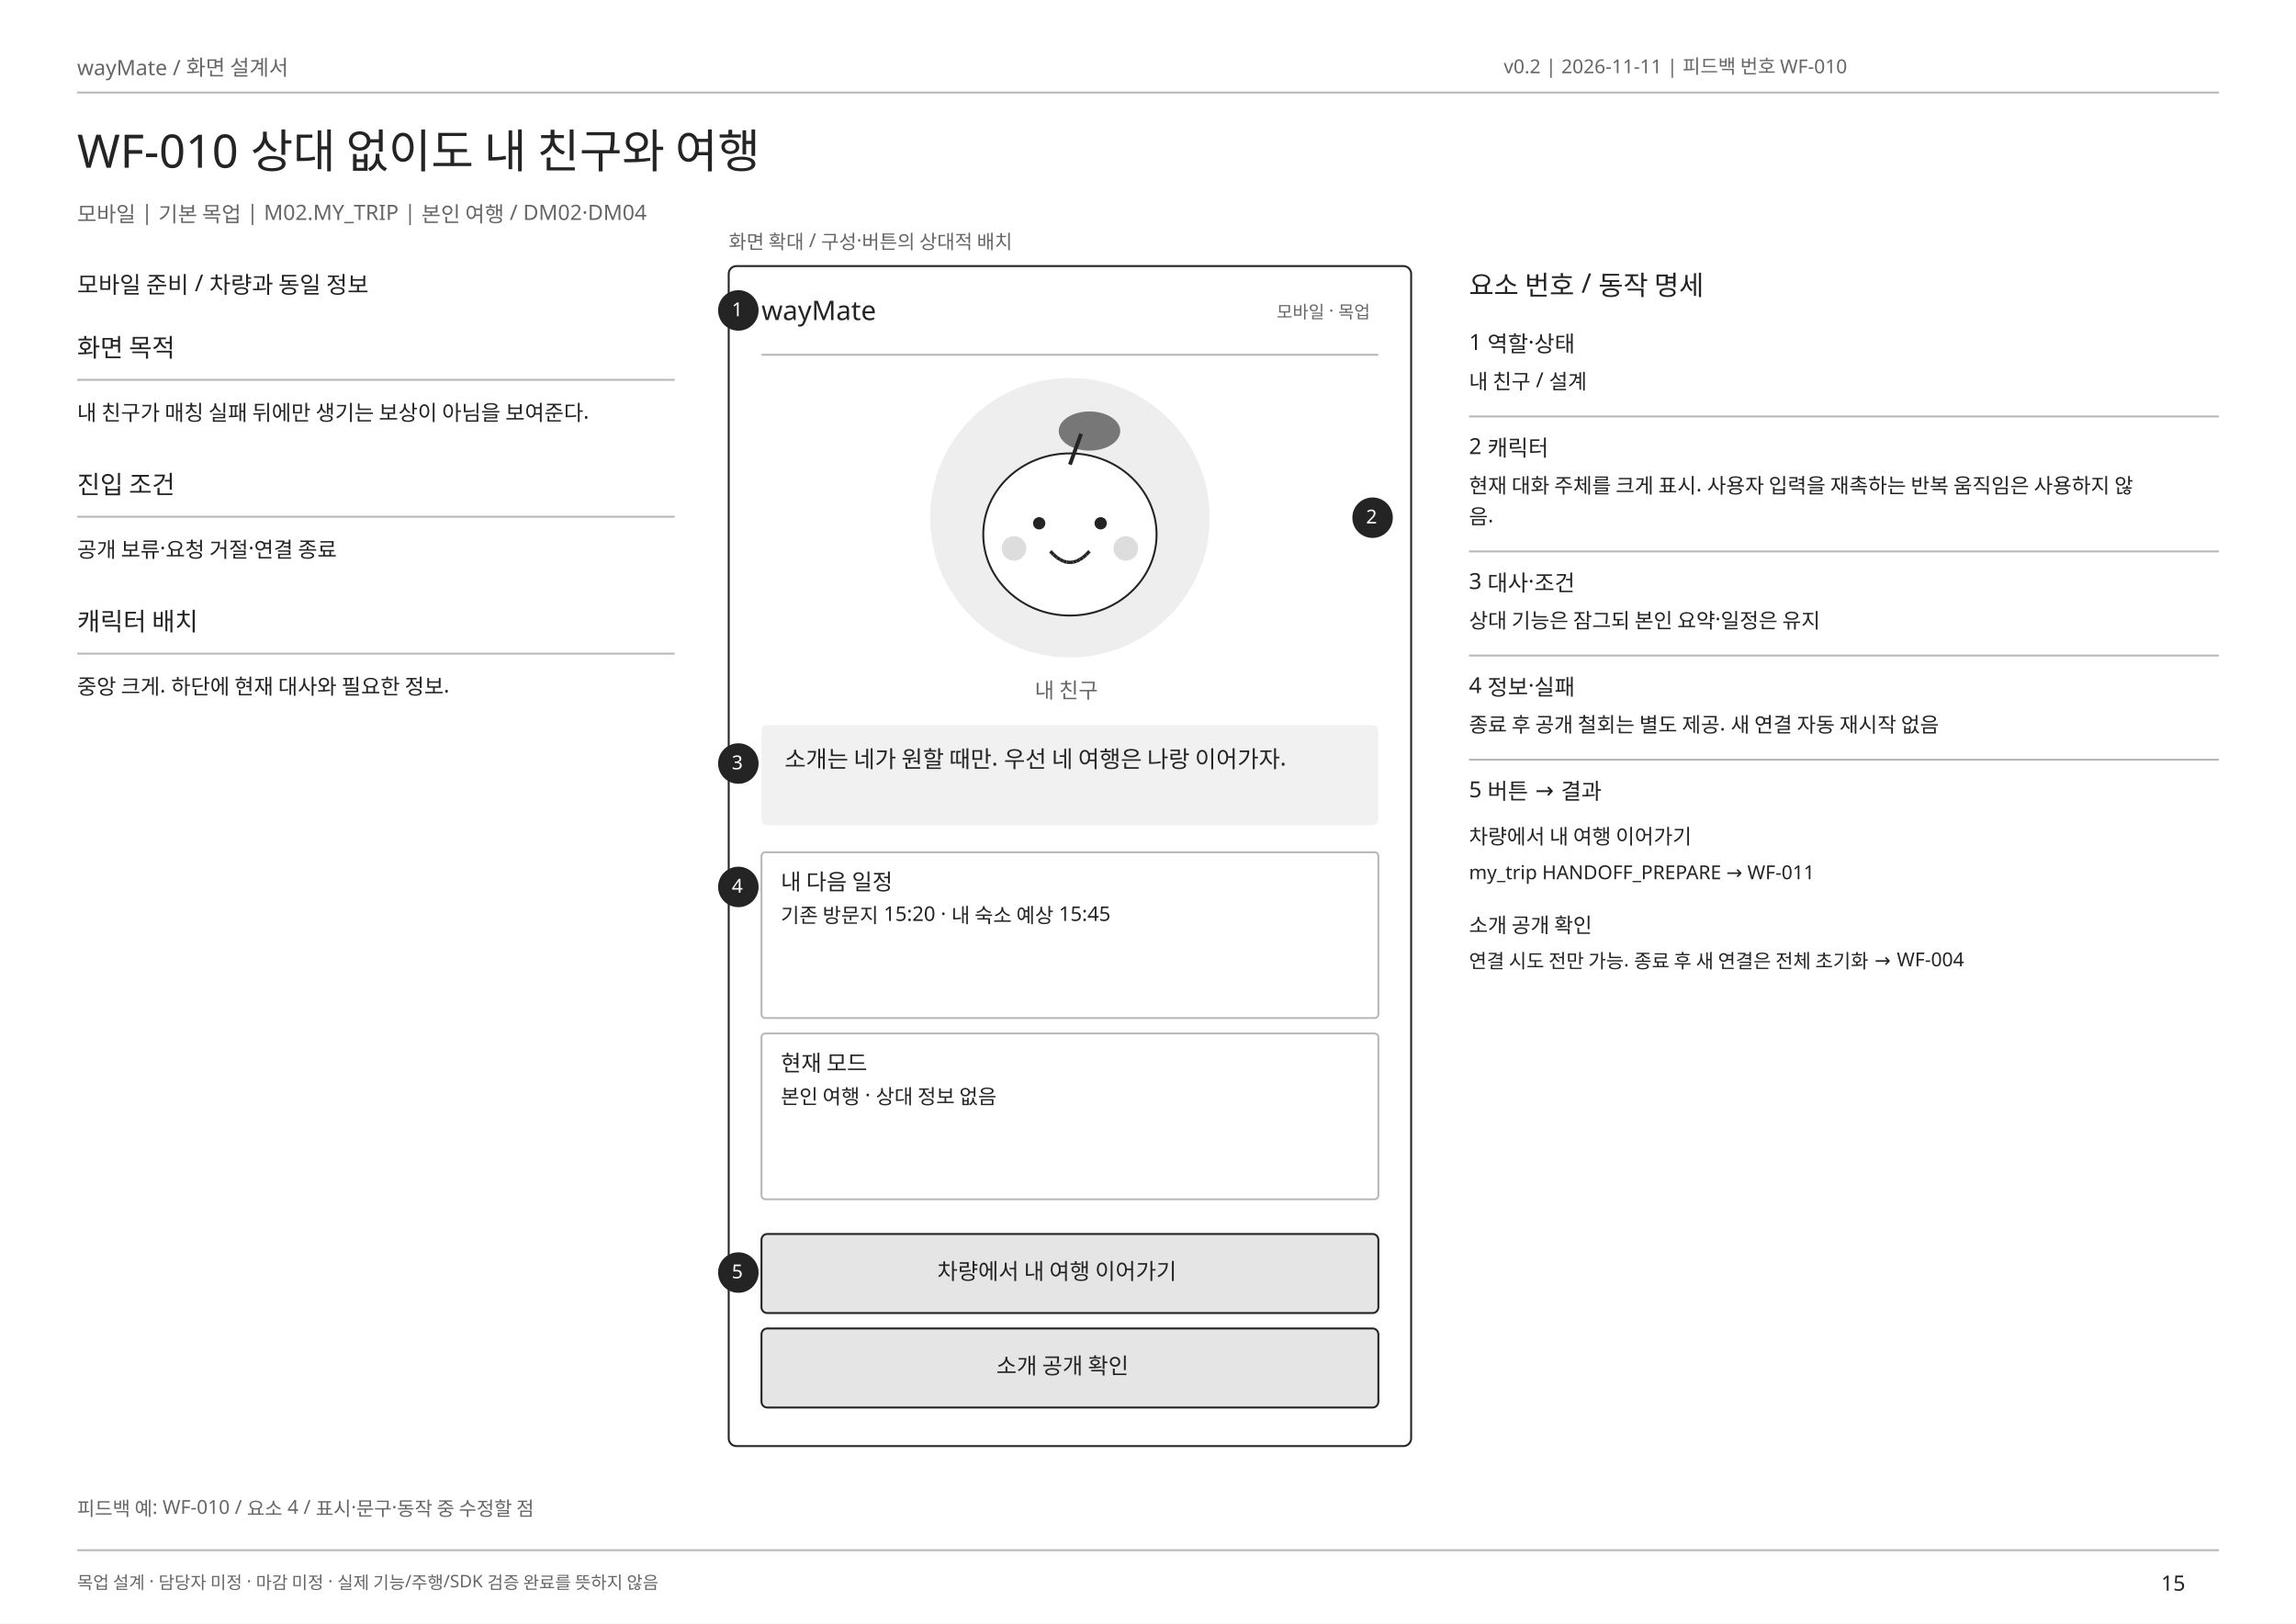
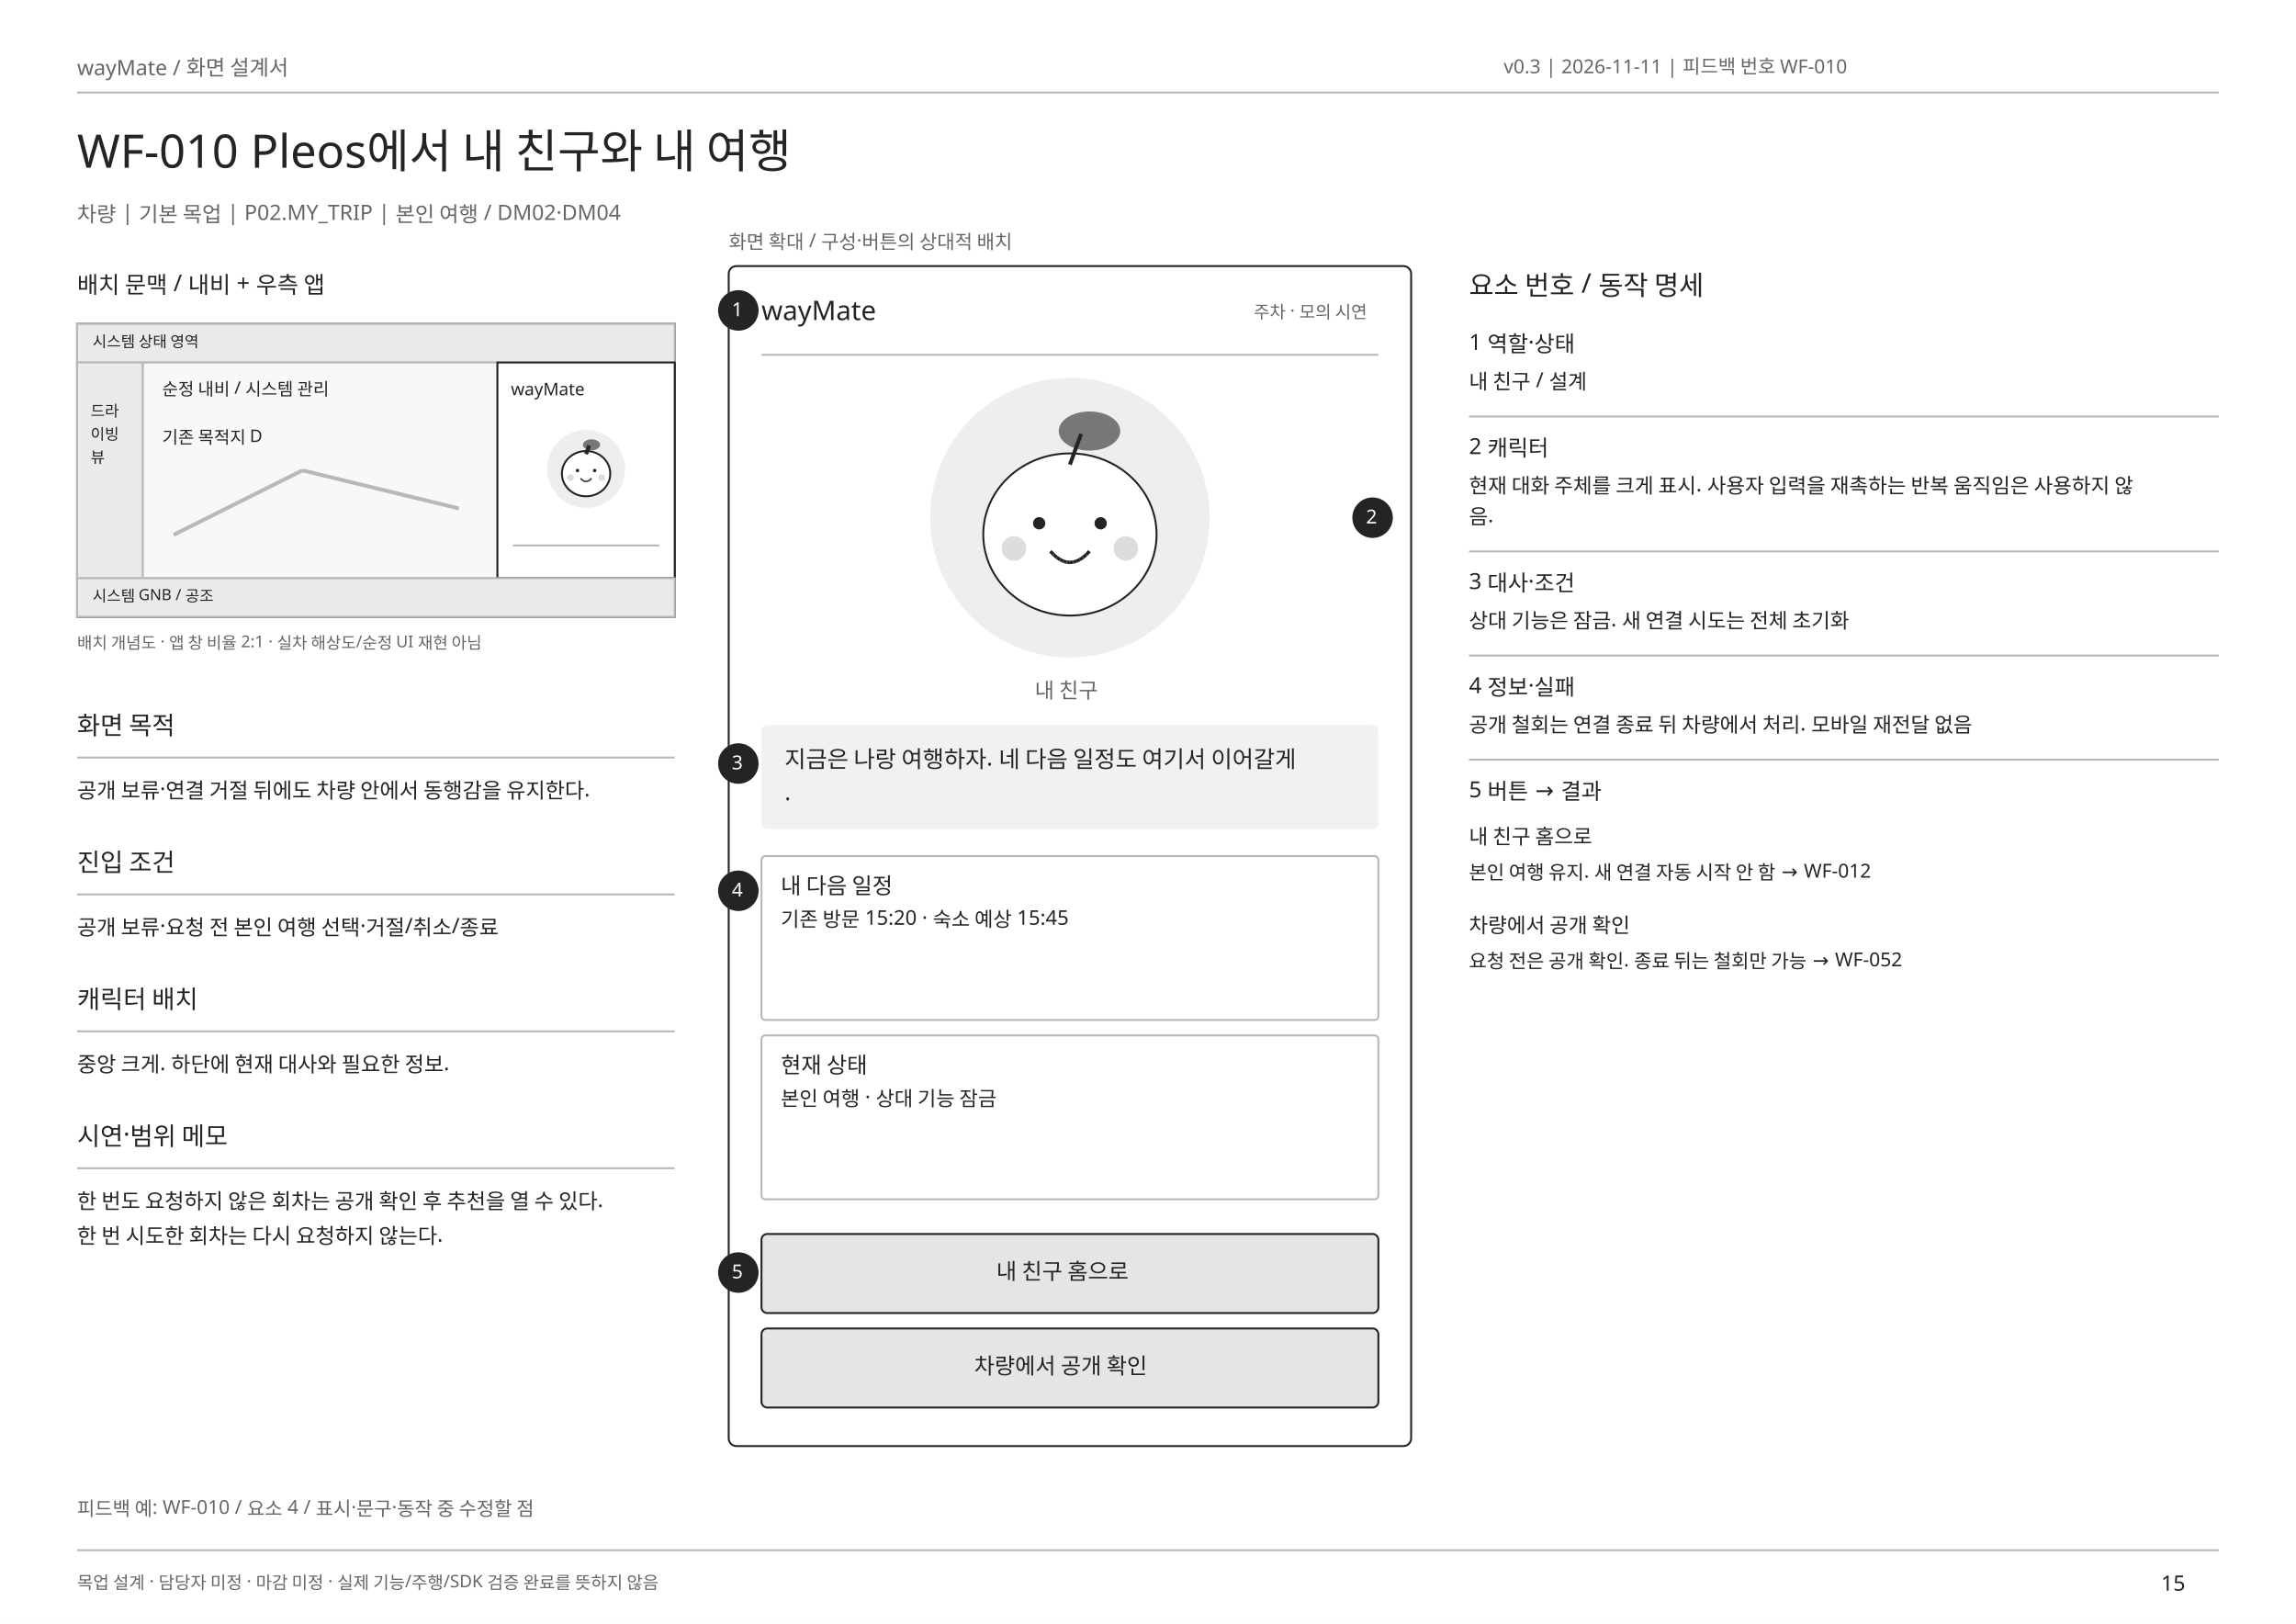
<svg xmlns="http://www.w3.org/2000/svg" width="1191" height="842" viewBox="0 0 1191 842" role="img" aria-labelledby="title desc">
  <rect width="1191" height="842" fill="white" />
  <rect x="0" y="0" width="1191" height="842" rx="0" fill="#FFFFFF" stroke="none" stroke-width="1" />
  <text x="40" y="39.0" font-family="AppleGothic,Apple SD Gothic Neo,Malgun Gothic,sans-serif" font-size="11" fill="#666666">wayMate / 화면 설계서</text>
-   <text x="780" y="38.0" font-family="AppleGothic,Apple SD Gothic Neo,Malgun Gothic,sans-serif" font-size="10" fill="#666666">v0.2  |  2026-11-11  |  피드백 번호 WF-010</text>
+   <text x="780" y="38.0" font-family="AppleGothic,Apple SD Gothic Neo,Malgun Gothic,sans-serif" font-size="10" fill="#666666">v0.3  |  2026-11-11  |  피드백 번호 WF-010</text>
  <line x1="40" y1="48" x2="1151" y2="48" stroke="#B8B8B8" stroke-width="1" />
-   <text x="40" y="87.0" font-family="AppleGothic,Apple SD Gothic Neo,Malgun Gothic,sans-serif" font-size="24" fill="#242424">WF-010  상대 없이도 내 친구와 여행</text>
+   <text x="40" y="87.0" font-family="AppleGothic,Apple SD Gothic Neo,Malgun Gothic,sans-serif" font-size="24" fill="#242424">WF-010  Pleos에서 내 친구와 내 여행</text>
  <line x1="40" y1="804" x2="1151" y2="804" stroke="#B8B8B8" stroke-width="1" />
  <text x="40" y="824.0" font-family="AppleGothic,Apple SD Gothic Neo,Malgun Gothic,sans-serif" font-size="9" fill="#666666">목업 설계 · 담당자 미정 · 마감 미정 · 실제 기능/주행/SDK 검증 완료를 뜻하지 않음</text>
  <text x="1121" y="825.0" font-family="AppleGothic,Apple SD Gothic Neo,Malgun Gothic,sans-serif" font-size="11" fill="#242424">15</text>
-   <text x="40" y="115.0" font-family="AppleGothic,Apple SD Gothic Neo,Malgun Gothic,sans-serif" font-size="11" fill="#666666">모바일  |  기본 목업  |  M02.MY_TRIP  |  본인 여행 / DM02·DM04</text>
-   <text x="40" y="152.0" font-family="AppleGothic,Apple SD Gothic Neo,Malgun Gothic,sans-serif" font-size="12" fill="#242424">모바일 준비 / 차량과 동일 정보</text>
-   <text x="40" y="185.0" font-family="AppleGothic,Apple SD Gothic Neo,Malgun Gothic,sans-serif" font-size="13" fill="#242424">화면 목적</text>
-   <line x1="40" y1="197" x2="350" y2="197" stroke="#B8B8B8" stroke-width="1" />
-   <text x="40" y="218" font-family="AppleGothic,Apple SD Gothic Neo,Malgun Gothic,sans-serif" font-size="11" fill="#242424">내 친구가 매칭 실패 뒤에만 생기는 보상이 아님을 보여준다.</text>
-   <text x="40" y="256.0" font-family="AppleGothic,Apple SD Gothic Neo,Malgun Gothic,sans-serif" font-size="13" fill="#242424">진입 조건</text>
-   <line x1="40" y1="268" x2="350" y2="268" stroke="#B8B8B8" stroke-width="1" />
-   <text x="40" y="289" font-family="AppleGothic,Apple SD Gothic Neo,Malgun Gothic,sans-serif" font-size="11" fill="#242424">공개 보류·요청 거절·연결 종료</text>
-   <text x="40" y="327.0" font-family="AppleGothic,Apple SD Gothic Neo,Malgun Gothic,sans-serif" font-size="13" fill="#242424">캐릭터 배치</text>
-   <line x1="40" y1="339" x2="350" y2="339" stroke="#B8B8B8" stroke-width="1" />
-   <text x="40" y="360" font-family="AppleGothic,Apple SD Gothic Neo,Malgun Gothic,sans-serif" font-size="11" fill="#242424">중앙 크게. 하단에 현재 대사와 필요한 정보.</text>
+   <text x="40" y="115.0" font-family="AppleGothic,Apple SD Gothic Neo,Malgun Gothic,sans-serif" font-size="11" fill="#666666">차량  |  기본 목업  |  P02.MY_TRIP  |  본인 여행 / DM02·DM04</text>
+   <text x="40" y="152.0" font-family="AppleGothic,Apple SD Gothic Neo,Malgun Gothic,sans-serif" font-size="12" fill="#242424">배치 문맥 / 내비 + 우측 앱</text>
+   <rect x="40" y="168" width="310" height="151.9" rx="0" fill="#FAFAFA" stroke="#242424" stroke-width="1" />
+   <rect x="40" y="168" width="310" height="20" rx="0" fill="#EAEAEA" stroke="#B8B8B8" stroke-width="1" />
+   <text x="48" y="180.0" font-family="AppleGothic,Apple SD Gothic Neo,Malgun Gothic,sans-serif" font-size="8" fill="#242424">시스템 상태 영역</text>
+   <rect x="40" y="188" width="34.1" height="111.9" rx="0" fill="#EAEAEA" stroke="#B8B8B8" stroke-width="1" />
+   <text x="47" y="216.0" font-family="AppleGothic,Apple SD Gothic Neo,Malgun Gothic,sans-serif" font-size="8" fill="#242424">드라</text>
+   <text x="47" y="228.0" font-family="AppleGothic,Apple SD Gothic Neo,Malgun Gothic,sans-serif" font-size="8" fill="#242424">이빙</text>
+   <text x="47" y="240.0" font-family="AppleGothic,Apple SD Gothic Neo,Malgun Gothic,sans-serif" font-size="8" fill="#242424">뷰</text>
+   <rect x="74.1" y="188" width="183.933" height="111.9" rx="0" fill="#F8F8F8" stroke="#B8B8B8" stroke-width="1" />
+   <text x="84.1" y="205.0" font-family="AppleGothic,Apple SD Gothic Neo,Malgun Gothic,sans-serif" font-size="9" fill="#242424">순정 내비 / 시스템 관리</text>
+   <text x="84.1" y="230.0" font-family="AppleGothic,Apple SD Gothic Neo,Malgun Gothic,sans-serif" font-size="9" fill="#242424">기존 목적지 D</text>
+   <line x1="90.1" y1="277.368" x2="156.87" y2="243.95" stroke="#B8B8B8" stroke-width="2" />
+   <line x1="156.87" y1="243.95" x2="238.033" y2="263.697" stroke="#B8B8B8" stroke-width="2" />
+   <rect x="258.033" y="188" width="91.967" height="111.9" rx="0" fill="#FFFFFF" stroke="#242424" stroke-width="1" />
+   <text x="265.033" y="205.0" font-family="AppleGothic,Apple SD Gothic Neo,Malgun Gothic,sans-serif" font-size="9" fill="#242424">wayMate</text>
+   <ellipse cx="304.017" cy="243.233" rx="20.233" ry="20.233" fill="#EEEEEE" stroke="none" />
+   <ellipse cx="304.017" cy="245.661" rx="12.544" ry="11.735" fill="#FFFFFF" stroke="#242424" />
+   <ellipse cx="306.849" cy="230.688" rx="4.451" ry="2.833" fill="#777777" stroke="none" />
+   <line x1="304.017" y1="235.544" x2="305.635" y2="231.093" stroke="#242424" stroke-width="2" />
+   <ellipse cx="299.565" cy="244.042" rx="0.89" ry="0.89" fill="#242424" stroke="none" />
+   <ellipse cx="308.468" cy="244.042" rx="0.89" ry="0.89" fill="#242424" stroke="none" />
+   <ellipse cx="295.924" cy="247.684" rx="1.78" ry="1.78" fill="#DDDDDD" stroke="none" />
+   <ellipse cx="312.11" cy="247.684" rx="1.78" ry="1.78" fill="#DDDDDD" stroke="none" />
+   <line x1="301.184" y1="248.089" x2="301.656" y2="248.583" stroke="#242424" stroke-width="0.8" />
+   <line x1="301.656" y1="248.583" x2="302.128" y2="248.988" stroke="#242424" stroke-width="0.8" />
+   <line x1="302.128" y1="248.988" x2="302.6" y2="249.302" stroke="#242424" stroke-width="0.8" />
+   <line x1="302.6" y1="249.302" x2="303.072" y2="249.527" stroke="#242424" stroke-width="0.8" />
+   <line x1="303.072" y1="249.527" x2="303.545" y2="249.662" stroke="#242424" stroke-width="0.8" />
+   <line x1="303.545" y1="249.662" x2="304.017" y2="249.707" stroke="#242424" stroke-width="0.8" />
+   <line x1="304.017" y1="249.707" x2="304.489" y2="249.662" stroke="#242424" stroke-width="0.8" />
+   <line x1="304.489" y1="249.662" x2="304.961" y2="249.527" stroke="#242424" stroke-width="0.8" />
+   <line x1="304.961" y1="249.527" x2="305.433" y2="249.302" stroke="#242424" stroke-width="0.8" />
+   <line x1="305.433" y1="249.302" x2="305.905" y2="248.988" stroke="#242424" stroke-width="0.8" />
+   <line x1="305.905" y1="248.988" x2="306.377" y2="248.583" stroke="#242424" stroke-width="0.8" />
+   <line x1="306.377" y1="248.583" x2="306.849" y2="248.089" stroke="#242424" stroke-width="0.8" />
+   <line x1="266.033" y1="282.9" x2="342" y2="282.9" stroke="#B8B8B8" stroke-width="1" />
+   <rect x="40" y="299.9" width="310" height="20" rx="0" fill="#EAEAEA" stroke="#B8B8B8" stroke-width="1" />
+   <text x="48" y="311.9" font-family="AppleGothic,Apple SD Gothic Neo,Malgun Gothic,sans-serif" font-size="8" fill="#242424">시스템 GNB / 공조</text>
+   <text x="40" y="336.4" font-family="AppleGothic,Apple SD Gothic Neo,Malgun Gothic,sans-serif" font-size="8.5" fill="#666666">배치 개념도 · 앱 창 비율 2:1 · 실차 해상도/순정 UI 재현 아님</text>
+   <text x="40" y="380.9" font-family="AppleGothic,Apple SD Gothic Neo,Malgun Gothic,sans-serif" font-size="13" fill="#242424">화면 목적</text>
+   <line x1="40" y1="392.9" x2="350" y2="392.9" stroke="#B8B8B8" stroke-width="1" />
+   <text x="40" y="413.9" font-family="AppleGothic,Apple SD Gothic Neo,Malgun Gothic,sans-serif" font-size="11" fill="#242424">공개 보류·연결 거절 뒤에도 차량 안에서 동행감을 유지한다.</text>
+   <text x="40" y="451.9" font-family="AppleGothic,Apple SD Gothic Neo,Malgun Gothic,sans-serif" font-size="13" fill="#242424">진입 조건</text>
+   <line x1="40" y1="463.9" x2="350" y2="463.9" stroke="#B8B8B8" stroke-width="1" />
+   <text x="40" y="484.9" font-family="AppleGothic,Apple SD Gothic Neo,Malgun Gothic,sans-serif" font-size="11" fill="#242424">공개 보류·요청 전 본인 여행 선택·거절/취소/종료</text>
+   <text x="40" y="522.9" font-family="AppleGothic,Apple SD Gothic Neo,Malgun Gothic,sans-serif" font-size="13" fill="#242424">캐릭터 배치</text>
+   <line x1="40" y1="534.9" x2="350" y2="534.9" stroke="#B8B8B8" stroke-width="1" />
+   <text x="40" y="555.9" font-family="AppleGothic,Apple SD Gothic Neo,Malgun Gothic,sans-serif" font-size="11" fill="#242424">중앙 크게. 하단에 현재 대사와 필요한 정보.</text>
+   <text x="40" y="593.9" font-family="AppleGothic,Apple SD Gothic Neo,Malgun Gothic,sans-serif" font-size="13" fill="#242424">시연·범위 메모</text>
+   <line x1="40" y1="605.9" x2="350" y2="605.9" stroke="#B8B8B8" stroke-width="1" />
+   <text x="40" y="626.9" font-family="AppleGothic,Apple SD Gothic Neo,Malgun Gothic,sans-serif" font-size="11" fill="#242424">한 번도 요청하지 않은 회차는 공개 확인 후 추천을 열 수 있다.</text>
+   <text x="40" y="644.9" font-family="AppleGothic,Apple SD Gothic Neo,Malgun Gothic,sans-serif" font-size="11" fill="#242424">한 번 시도한 회차는 다시 요청하지 않는다.</text>
  <text x="378" y="129.0" font-family="AppleGothic,Apple SD Gothic Neo,Malgun Gothic,sans-serif" font-size="10" fill="#666666">화면 확대 / 구성·버튼의 상대적 배치</text>
  <rect x="378" y="138" width="354" height="612" rx="4" fill="#FFFFFF" stroke="#242424" stroke-width="1" />
  <text x="395" y="166.0" font-family="AppleGothic,Apple SD Gothic Neo,Malgun Gothic,sans-serif" font-size="14" fill="#242424">wayMate</text>
-   <text x="662.215" y="165.0" font-family="AppleGothic,Apple SD Gothic Neo,Malgun Gothic,sans-serif" font-size="9" fill="#666666">모바일 · 목업</text>
+   <text x="650.335" y="165.0" font-family="AppleGothic,Apple SD Gothic Neo,Malgun Gothic,sans-serif" font-size="9" fill="#666666">주차 · 모의 시연</text>
  <ellipse cx="383.0" cy="161.0" rx="10.0" ry="10.0" fill="#242424" stroke="#242424" />
  <text x="379.6" y="164.0" font-family="AppleGothic,Apple SD Gothic Neo,Malgun Gothic,sans-serif" font-size="10" fill="#FFFFFF">1</text>
  <line x1="395" y1="184" x2="715" y2="184" stroke="#B8B8B8" stroke-width="1" />
  <ellipse cx="555.0" cy="268.5" rx="72.5" ry="72.5" fill="#EEEEEE" stroke="none" />
  <ellipse cx="555.0" cy="277.2" rx="44.95" ry="42.05" fill="#FFFFFF" stroke="#242424" />
  <ellipse cx="565.15" cy="223.55" rx="15.95" ry="10.15" fill="#777777" stroke="none" />
  <line x1="555.0" y1="240.95" x2="560.8" y2="225.0" stroke="#242424" stroke-width="2" />
  <ellipse cx="539.05" cy="271.4" rx="3.19" ry="3.19" fill="#242424" stroke="none" />
  <ellipse cx="570.95" cy="271.4" rx="3.19" ry="3.19" fill="#242424" stroke="none" />
  <ellipse cx="526.0" cy="284.45" rx="6.38" ry="6.38" fill="#DDDDDD" stroke="none" />
  <ellipse cx="584.0" cy="284.45" rx="6.38" ry="6.38" fill="#DDDDDD" stroke="none" />
  <line x1="544.85" y1="285.9" x2="546.542" y2="287.672" stroke="#242424" stroke-width="1.74" />
  <line x1="546.542" y1="287.672" x2="548.233" y2="289.122" stroke="#242424" stroke-width="1.74" />
  <line x1="548.233" y1="289.122" x2="549.925" y2="290.25" stroke="#242424" stroke-width="1.74" />
  <line x1="549.925" y1="290.25" x2="551.617" y2="291.056" stroke="#242424" stroke-width="1.74" />
  <line x1="551.617" y1="291.056" x2="553.308" y2="291.539" stroke="#242424" stroke-width="1.74" />
  <line x1="553.308" y1="291.539" x2="555.0" y2="291.7" stroke="#242424" stroke-width="1.74" />
  <line x1="555.0" y1="291.7" x2="556.692" y2="291.539" stroke="#242424" stroke-width="1.74" />
  <line x1="556.692" y1="291.539" x2="558.383" y2="291.056" stroke="#242424" stroke-width="1.74" />
  <line x1="558.383" y1="291.056" x2="560.075" y2="290.25" stroke="#242424" stroke-width="1.74" />
  <line x1="560.075" y1="290.25" x2="561.767" y2="289.122" stroke="#242424" stroke-width="1.74" />
  <line x1="561.767" y1="289.122" x2="563.458" y2="287.672" stroke="#242424" stroke-width="1.74" />
  <line x1="563.458" y1="287.672" x2="565.15" y2="285.9" stroke="#242424" stroke-width="1.74" />
  <ellipse cx="712.0" cy="268.5" rx="10.0" ry="10.0" fill="#242424" stroke="#242424" />
  <text x="708.6" y="271.5" font-family="AppleGothic,Apple SD Gothic Neo,Malgun Gothic,sans-serif" font-size="10" fill="#FFFFFF">2</text>
  <text x="536.74" y="362.0" font-family="AppleGothic,Apple SD Gothic Neo,Malgun Gothic,sans-serif" font-size="11" fill="#666666">내 친구</text>
-   <rect x="395" y="376" width="320" height="52" rx="3" fill="#F1F1F1" stroke="none" stroke-width="1" />
-   <text x="407" y="398" font-family="AppleGothic,Apple SD Gothic Neo,Malgun Gothic,sans-serif" font-size="12" fill="#242424">소개는 네가 원할 때만. 우선 네 여행은 나랑 이어가자.</text>
+   <rect x="395" y="376" width="320" height="54" rx="3" fill="#F1F1F1" stroke="none" stroke-width="1" />
+   <text x="407" y="398" font-family="AppleGothic,Apple SD Gothic Neo,Malgun Gothic,sans-serif" font-size="12" fill="#242424">지금은 나랑 여행하자. 네 다음 일정도 여기서 이어갈게</text>
+   <text x="407" y="415" font-family="AppleGothic,Apple SD Gothic Neo,Malgun Gothic,sans-serif" font-size="12" fill="#242424">.</text>
  <ellipse cx="383.0" cy="396.0" rx="10.0" ry="10.0" fill="#242424" stroke="#242424" />
  <text x="379.6" y="399.0" font-family="AppleGothic,Apple SD Gothic Neo,Malgun Gothic,sans-serif" font-size="10" fill="#FFFFFF">3</text>
-   <rect x="395" y="442" width="320" height="86.0" rx="2" fill="#FFFFFF" stroke="#B8B8B8" stroke-width="1" />
-   <text x="405" y="461.5" font-family="AppleGothic,Apple SD Gothic Neo,Malgun Gothic,sans-serif" font-size="11.5" fill="#242424">내 다음 일정</text>
-   <text x="405" y="478.5" font-family="AppleGothic,Apple SD Gothic Neo,Malgun Gothic,sans-serif" font-size="10.5" fill="#242424">기존 방문지 15:20 · 내 숙소 예상 15:45</text>
-   <ellipse cx="383.0" cy="460.0" rx="10.0" ry="10.0" fill="#242424" stroke="#242424" />
-   <text x="379.6" y="463.0" font-family="AppleGothic,Apple SD Gothic Neo,Malgun Gothic,sans-serif" font-size="10" fill="#FFFFFF">4</text>
-   <rect x="395" y="536.0" width="320" height="86.0" rx="2" fill="#FFFFFF" stroke="#B8B8B8" stroke-width="1" />
-   <text x="405" y="555.5" font-family="AppleGothic,Apple SD Gothic Neo,Malgun Gothic,sans-serif" font-size="11.5" fill="#242424">현재 모드</text>
-   <text x="405" y="572.5" font-family="AppleGothic,Apple SD Gothic Neo,Malgun Gothic,sans-serif" font-size="10.5" fill="#242424">본인 여행 · 상대 정보 없음</text>
+   <rect x="395" y="444" width="320" height="85.0" rx="2" fill="#FFFFFF" stroke="#B8B8B8" stroke-width="1" />
+   <text x="405" y="463.5" font-family="AppleGothic,Apple SD Gothic Neo,Malgun Gothic,sans-serif" font-size="11.5" fill="#242424">내 다음 일정</text>
+   <text x="405" y="480.5" font-family="AppleGothic,Apple SD Gothic Neo,Malgun Gothic,sans-serif" font-size="10.5" fill="#242424">기존 방문 15:20 · 숙소 예상 15:45</text>
+   <ellipse cx="383.0" cy="462.0" rx="10.0" ry="10.0" fill="#242424" stroke="#242424" />
+   <text x="379.6" y="465.0" font-family="AppleGothic,Apple SD Gothic Neo,Malgun Gothic,sans-serif" font-size="10" fill="#FFFFFF">4</text>
+   <rect x="395" y="537.0" width="320" height="85.0" rx="2" fill="#FFFFFF" stroke="#B8B8B8" stroke-width="1" />
+   <text x="405" y="556.5" font-family="AppleGothic,Apple SD Gothic Neo,Malgun Gothic,sans-serif" font-size="11.5" fill="#242424">현재 상태</text>
+   <text x="405" y="573.5" font-family="AppleGothic,Apple SD Gothic Neo,Malgun Gothic,sans-serif" font-size="10.5" fill="#242424">본인 여행 · 상대 기능 잠금</text>
  <rect x="395" y="640" width="320" height="41" rx="3" fill="#E5E5E5" stroke="#242424" stroke-width="1" />
-   <text x="486.23" y="663.5" font-family="AppleGothic,Apple SD Gothic Neo,Malgun Gothic,sans-serif" font-size="11.5" fill="#242424">차량에서 내 여행 이어가기</text>
+   <text x="516.82" y="663.5" font-family="AppleGothic,Apple SD Gothic Neo,Malgun Gothic,sans-serif" font-size="11.5" fill="#242424">내 친구 홈으로</text>
  <ellipse cx="383.0" cy="660.0" rx="10.0" ry="10.0" fill="#242424" stroke="#242424" />
  <text x="379.6" y="663.0" font-family="AppleGothic,Apple SD Gothic Neo,Malgun Gothic,sans-serif" font-size="10" fill="#FFFFFF">5</text>
  <rect x="395" y="689" width="320" height="41" rx="3" fill="#E5E5E5" stroke="#242424" stroke-width="1" />
-   <text x="516.82" y="712.5" font-family="AppleGothic,Apple SD Gothic Neo,Malgun Gothic,sans-serif" font-size="11.5" fill="#242424">소개 공개 확인</text>
+   <text x="505.32" y="712.5" font-family="AppleGothic,Apple SD Gothic Neo,Malgun Gothic,sans-serif" font-size="11.5" fill="#242424">차량에서 공개 확인</text>
  <text x="762" y="153.0" font-family="AppleGothic,Apple SD Gothic Neo,Malgun Gothic,sans-serif" font-size="14" fill="#242424">요소 번호 / 동작 명세</text>
  <text x="762" y="181.5" font-family="AppleGothic,Apple SD Gothic Neo,Malgun Gothic,sans-serif" font-size="11.5" fill="#242424">1  역할·상태</text>
  <text x="762" y="201.7" font-family="AppleGothic,Apple SD Gothic Neo,Malgun Gothic,sans-serif" font-size="10.7" fill="#242424">내 친구 / 설계</text>
  <line x1="762" y1="216" x2="1151" y2="216" stroke="#B8B8B8" stroke-width="1" />
  <text x="762" y="235.5" font-family="AppleGothic,Apple SD Gothic Neo,Malgun Gothic,sans-serif" font-size="11.5" fill="#242424">2  캐릭터</text>
  <text x="762" y="255.7" font-family="AppleGothic,Apple SD Gothic Neo,Malgun Gothic,sans-serif" font-size="10.7" fill="#242424">현재 대화 주체를 크게 표시. 사용자 입력을 재촉하는 반복 움직임은 사용하지 않</text>
  <text x="762" y="271.7" font-family="AppleGothic,Apple SD Gothic Neo,Malgun Gothic,sans-serif" font-size="10.7" fill="#242424">음.</text>
  <line x1="762" y1="286" x2="1151" y2="286" stroke="#B8B8B8" stroke-width="1" />
  <text x="762" y="305.5" font-family="AppleGothic,Apple SD Gothic Neo,Malgun Gothic,sans-serif" font-size="11.5" fill="#242424">3  대사·조건</text>
-   <text x="762" y="325.7" font-family="AppleGothic,Apple SD Gothic Neo,Malgun Gothic,sans-serif" font-size="10.7" fill="#242424">상대 기능은 잠그되 본인 요약·일정은 유지</text>
+   <text x="762" y="325.7" font-family="AppleGothic,Apple SD Gothic Neo,Malgun Gothic,sans-serif" font-size="10.7" fill="#242424">상대 기능은 잠금. 새 연결 시도는 전체 초기화</text>
  <line x1="762" y1="340" x2="1151" y2="340" stroke="#B8B8B8" stroke-width="1" />
  <text x="762" y="359.5" font-family="AppleGothic,Apple SD Gothic Neo,Malgun Gothic,sans-serif" font-size="11.5" fill="#242424">4  정보·실패</text>
-   <text x="762" y="379.7" font-family="AppleGothic,Apple SD Gothic Neo,Malgun Gothic,sans-serif" font-size="10.7" fill="#242424">종료 후 공개 철회는 별도 제공. 새 연결 자동 재시작 없음</text>
+   <text x="762" y="379.7" font-family="AppleGothic,Apple SD Gothic Neo,Malgun Gothic,sans-serif" font-size="10.7" fill="#242424">공개 철회는 연결 종료 뒤 차량에서 처리. 모바일 재전달 없음</text>
  <line x1="762" y1="394" x2="1151" y2="394" stroke="#B8B8B8" stroke-width="1" />
  <text x="762" y="413.5" font-family="AppleGothic,Apple SD Gothic Neo,Malgun Gothic,sans-serif" font-size="11.5" fill="#242424">5  버튼 → 결과</text>
-   <text x="762" y="437.7" font-family="AppleGothic,Apple SD Gothic Neo,Malgun Gothic,sans-serif" font-size="10.7" fill="#242424">차량에서 내 여행 이어가기</text>
-   <text x="762" y="456" font-family="AppleGothic,Apple SD Gothic Neo,Malgun Gothic,sans-serif" font-size="10" fill="#242424">my_trip HANDOFF_PREPARE → WF-011</text>
-   <text x="762" y="483.7" font-family="AppleGothic,Apple SD Gothic Neo,Malgun Gothic,sans-serif" font-size="10.7" fill="#242424">소개 공개 확인</text>
-   <text x="762" y="502" font-family="AppleGothic,Apple SD Gothic Neo,Malgun Gothic,sans-serif" font-size="10" fill="#242424">연결 시도 전만 가능. 종료 후 새 연결은 전체 초기화 → WF-004</text>
+   <text x="762" y="437.7" font-family="AppleGothic,Apple SD Gothic Neo,Malgun Gothic,sans-serif" font-size="10.7" fill="#242424">내 친구 홈으로</text>
+   <text x="762" y="456" font-family="AppleGothic,Apple SD Gothic Neo,Malgun Gothic,sans-serif" font-size="10" fill="#242424">본인 여행 유지. 새 연결 자동 시작 안 함 → WF-012</text>
+   <text x="762" y="483.7" font-family="AppleGothic,Apple SD Gothic Neo,Malgun Gothic,sans-serif" font-size="10.7" fill="#242424">차량에서 공개 확인</text>
+   <text x="762" y="502" font-family="AppleGothic,Apple SD Gothic Neo,Malgun Gothic,sans-serif" font-size="10" fill="#242424">요청 전은 공개 확인. 종료 뒤는 철회만 가능 → WF-052</text>
  <text x="40" y="786.0" font-family="AppleGothic,Apple SD Gothic Neo,Malgun Gothic,sans-serif" font-size="10" fill="#666666">피드백 예: WF-010 / 요소 4 / 표시·문구·동작 중 수정할 점</text>
</svg>
